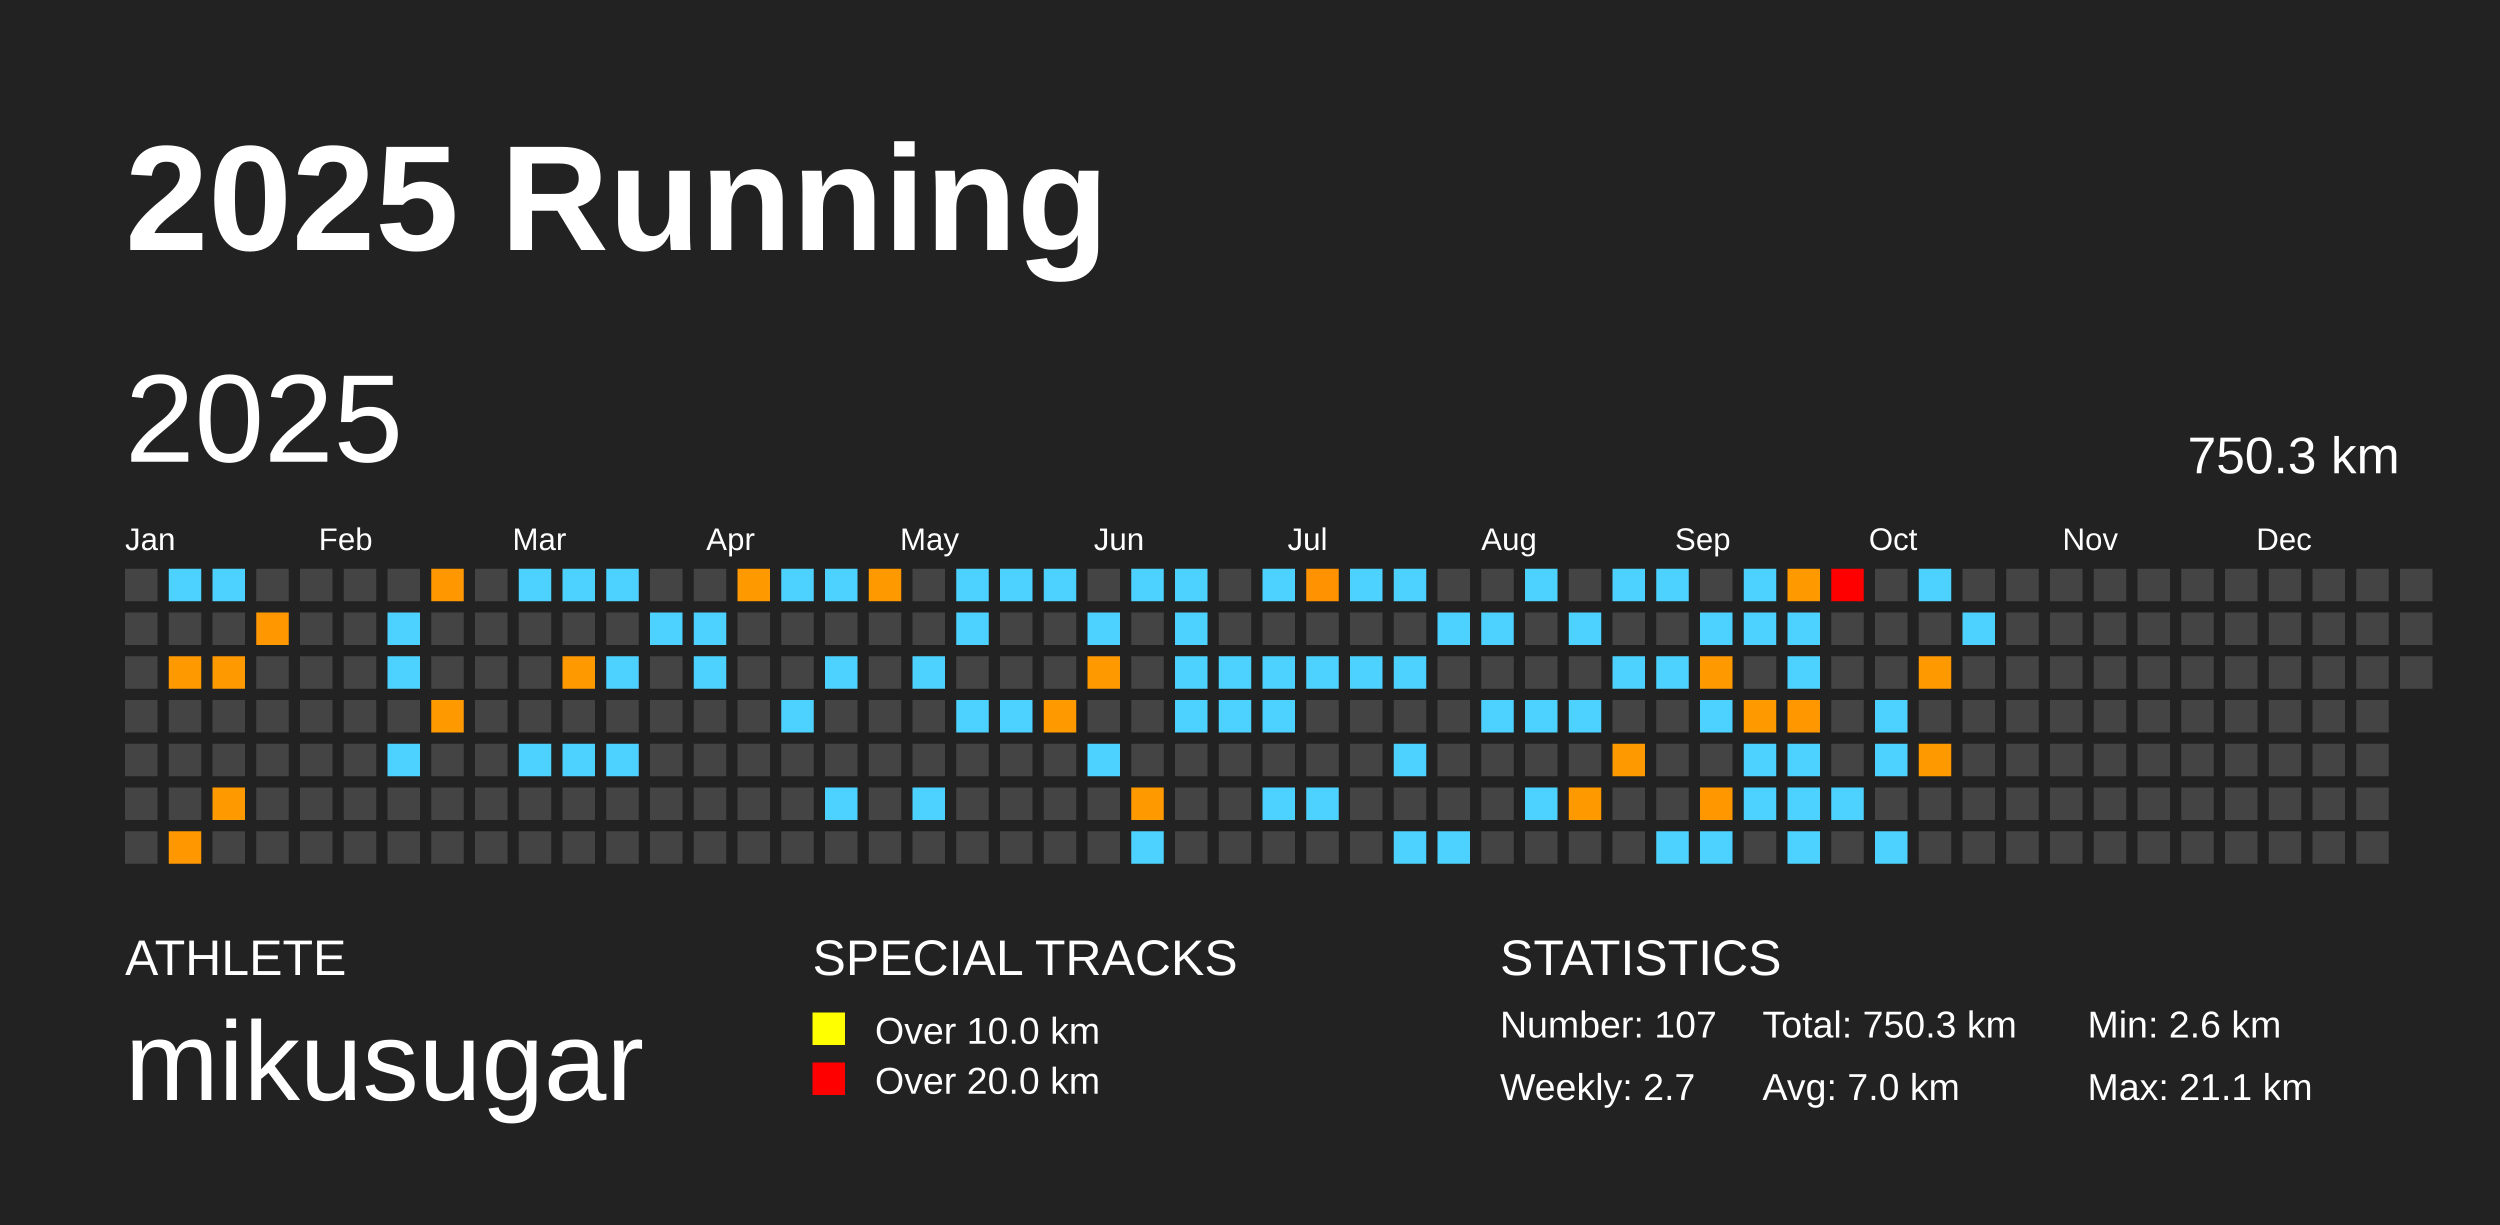
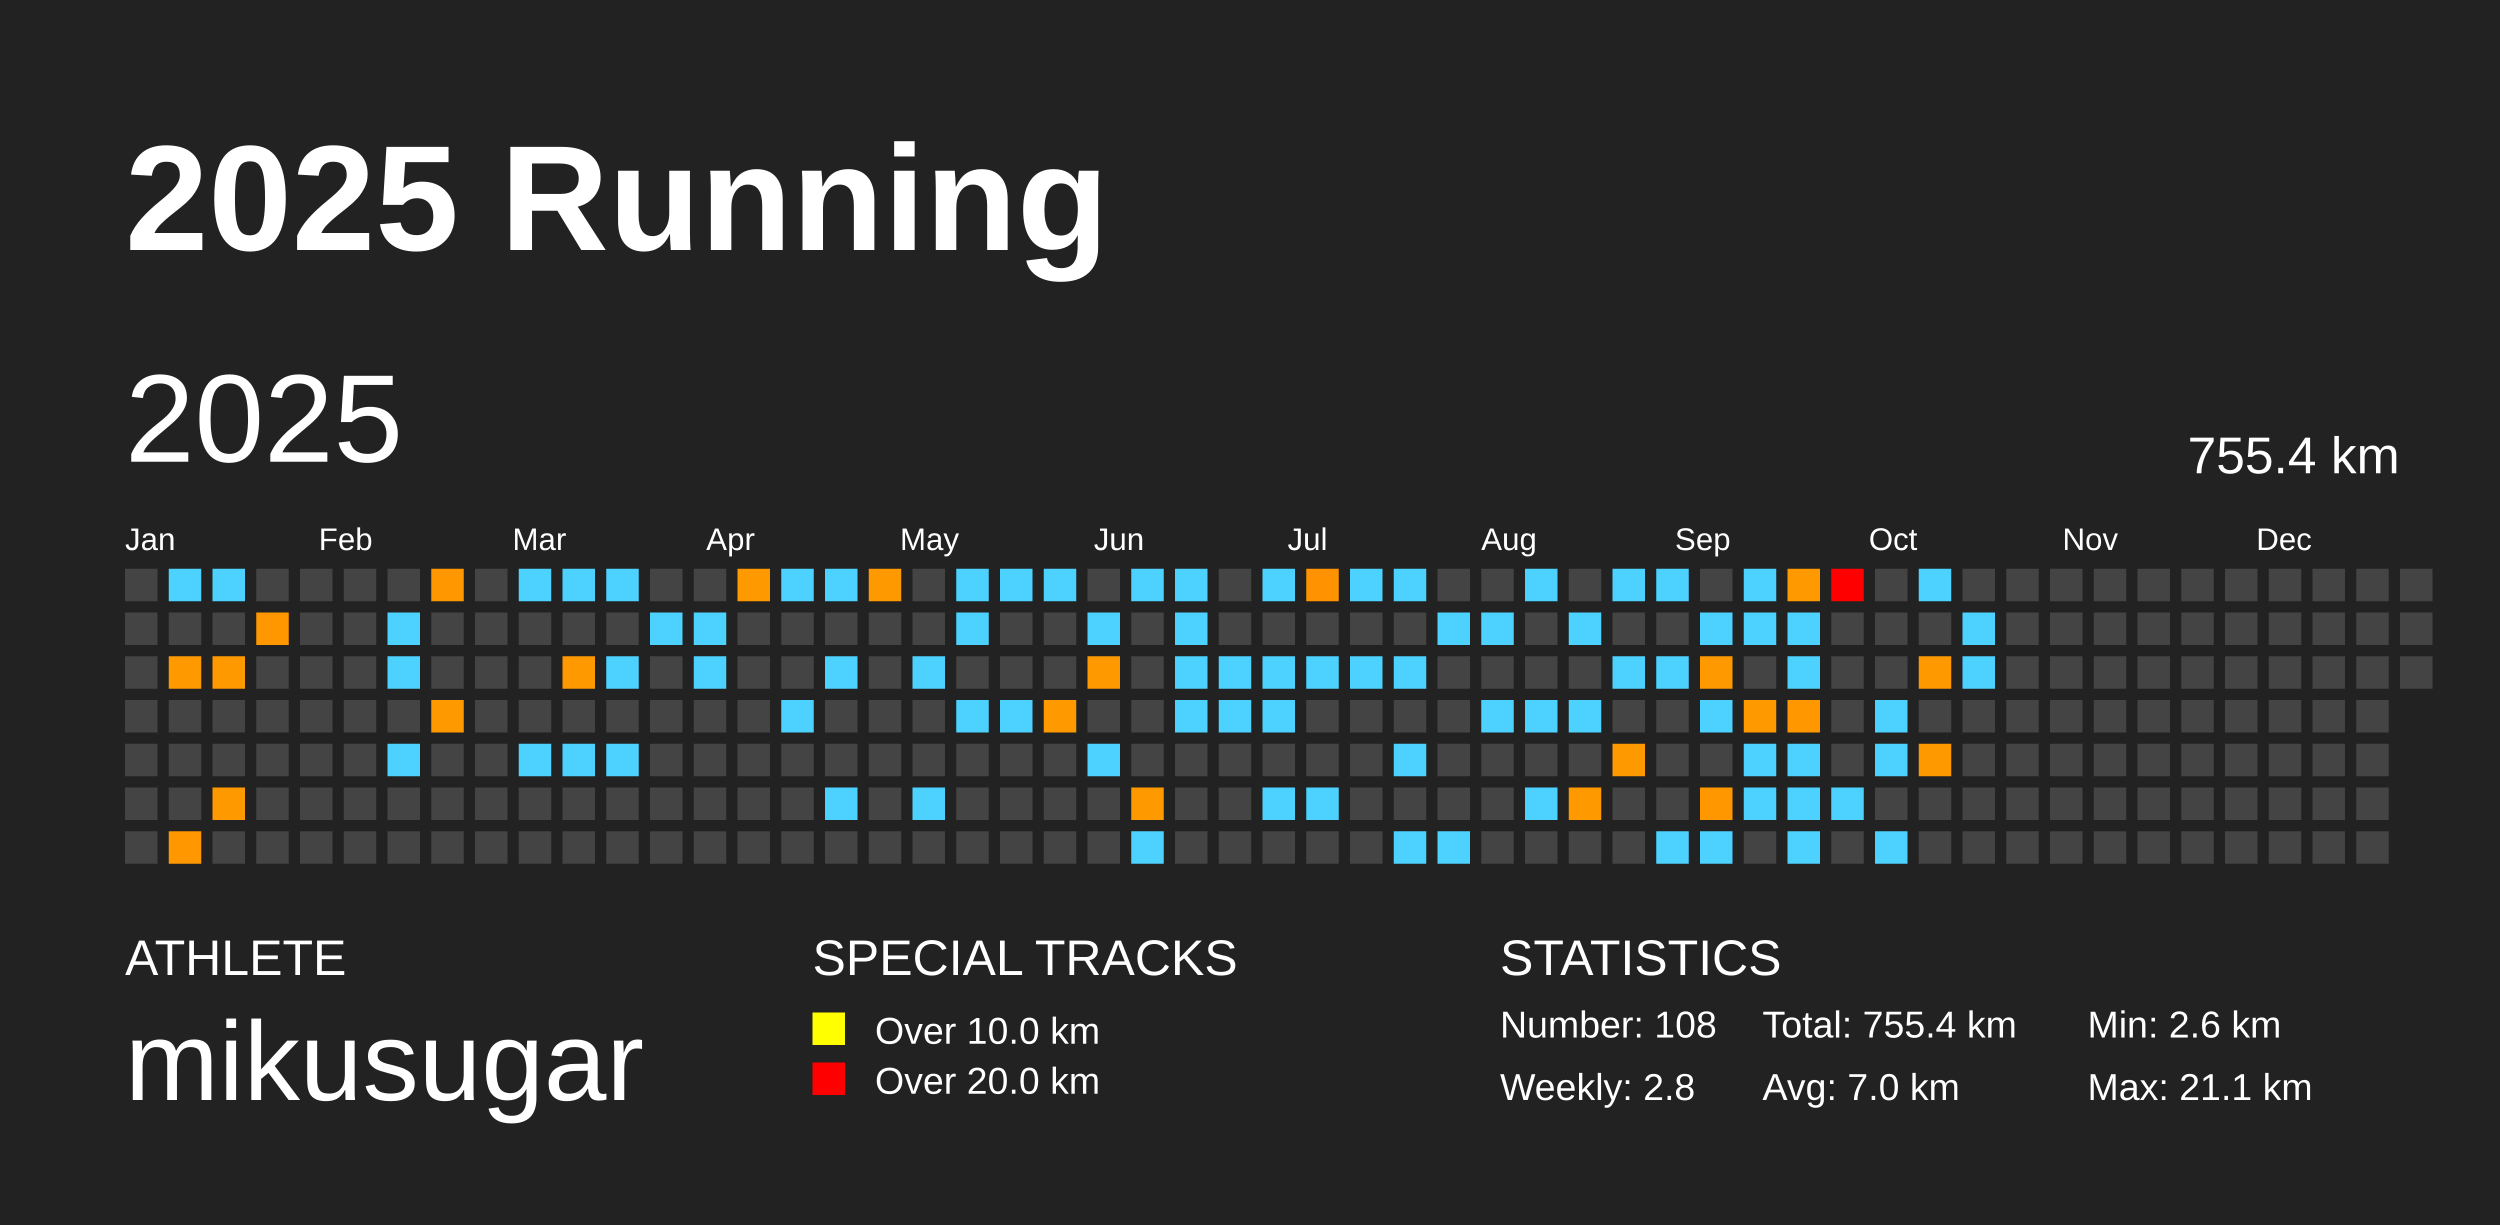
<svg xmlns="http://www.w3.org/2000/svg" baseProfile="full" height="98mm" version="1.1" viewBox="0,0,200,98" width="200mm">
  <defs />
  <rect fill="#222222" height="98" width="200" x="0" y="0" />
  <text fill="#FFFFFF" style="font-size:12px; font-family:Arial; font-weight:bold;" x="10" y="20">2025 Running</text>
  <text fill="#FFFFFF" style="font-size:4px; font-family:Arial" x="10" y="78">ATHLETE</text>
  <text fill="#FFFFFF" style="font-size:9px; font-family:Arial" x="10" y="88">mikusugar</text>
  <text fill="#FFFFFF" style="font-size:4px; font-family:Arial" x="65" y="78">SPECIAL TRACKS</text>
  <rect fill="yellow" height="2.6" width="2.6" x="65" y="81" />
  <text fill="#FFFFFF" style="font-size:3px; font-family:Arial" x="70" y="83.5">Over 10.0 km</text>
  <rect fill="red" height="2.6" width="2.6" x="65" y="85" />
  <text fill="#FFFFFF" style="font-size:3px; font-family:Arial" x="70" y="87.5">Over 20.0 km</text>
  <text fill="#FFFFFF" style="font-size:4px; font-family:Arial" x="120" y="78">STATISTICS</text>
-   <text fill="#FFFFFF" style="font-size:3px; font-family:Arial" x="120" y="83">Number: 107</text>
-   <text fill="#FFFFFF" style="font-size:3px; font-family:Arial" x="120" y="88">Weekly: 2.7</text>
-   <text fill="#FFFFFF" style="font-size:3px; font-family:Arial" x="141" y="83">Total: 750.3 km</text>
+   <text fill="#FFFFFF" style="font-size:3px; font-family:Arial" x="120" y="83">Number: 108</text>
+   <text fill="#FFFFFF" style="font-size:3px; font-family:Arial" x="120" y="88">Weekly: 2.8</text>
+   <text fill="#FFFFFF" style="font-size:3px; font-family:Arial" x="141" y="83">Total: 755.4 km</text>
  <text fill="#FFFFFF" style="font-size:3px; font-family:Arial" x="141" y="88">Avg: 7.0 km</text>
  <text fill="#FFFFFF" style="font-size:3px; font-family:Arial" x="167" y="83">Min: 2.6 km</text>
  <text fill="#FFFFFF" style="font-size:3px; font-family:Arial" x="167" y="88">Max: 21.1 km</text>
  <text dominant-baseline="hanging" fill="#FFFFFF" style="font-size:10.0px; font-family:Arial;" x="10" y="30">2025</text>
-   <text dominant-baseline="hanging" fill="#FFFFFF" style="font-size:4.125px; font-family:Arial;" x="175" y="35">750.3 km</text>
+   <text dominant-baseline="hanging" fill="#FFFFFF" style="font-size:4.125px; font-family:Arial;" x="175" y="35">755.4 km</text>
  <text fill="#FFFFFF" style="font-size:2.5px; font-family:Arial" x="10.0" y="44">Jan</text>
  <text fill="#FFFFFF" style="font-size:2.5px; font-family:Arial" x="25.5" y="44">Feb</text>
  <text fill="#FFFFFF" style="font-size:2.5px; font-family:Arial" x="41.0" y="44">Mar</text>
  <text fill="#FFFFFF" style="font-size:2.5px; font-family:Arial" x="56.5" y="44">Apr</text>
  <text fill="#FFFFFF" style="font-size:2.5px; font-family:Arial" x="72.0" y="44">May</text>
  <text fill="#FFFFFF" style="font-size:2.5px; font-family:Arial" x="87.5" y="44">Jun</text>
  <text fill="#FFFFFF" style="font-size:2.5px; font-family:Arial" x="103.0" y="44">Jul</text>
  <text fill="#FFFFFF" style="font-size:2.5px; font-family:Arial" x="118.5" y="44">Aug</text>
  <text fill="#FFFFFF" style="font-size:2.5px; font-family:Arial" x="134.0" y="44">Sep</text>
  <text fill="#FFFFFF" style="font-size:2.5px; font-family:Arial" x="149.5" y="44">Oct</text>
  <text fill="#FFFFFF" style="font-size:2.5px; font-family:Arial" x="165.0" y="44">Nov</text>
  <text fill="#FFFFFF" style="font-size:2.5px; font-family:Arial" x="180.5" y="44">Dec</text>
  <rect fill="#444444" height="2.6" width="2.6" x="10.0" y="45.5" />
  <rect fill="#444444" height="2.6" width="2.6" x="10.0" y="49.0" />
  <rect fill="#444444" height="2.6" width="2.6" x="10.0" y="52.5" />
  <rect fill="#444444" height="2.6" width="2.6" x="10.0" y="56.0" />
  <rect fill="#444444" height="2.6" width="2.6" x="10.0" y="59.5" />
  <rect fill="#444444" height="2.6" width="2.6" x="10.0" y="63.0" />
  <rect fill="#444444" height="2.6" width="2.6" x="10.0" y="66.5" />
  <rect fill="#4dd2ff" height="2.6" width="2.6" x="13.5" y="45.5" />
  <rect fill="#444444" height="2.6" width="2.6" x="13.5" y="49.0" />
  <rect fill="#ff9900" height="2.6" width="2.6" x="13.5" y="52.5" />
  <rect fill="#444444" height="2.6" width="2.6" x="13.5" y="56.0" />
  <rect fill="#444444" height="2.6" width="2.6" x="13.5" y="59.5" />
  <rect fill="#444444" height="2.6" width="2.6" x="13.5" y="63.0" />
  <rect fill="#ff9800" height="2.6" width="2.6" x="13.5" y="66.5" />
  <rect fill="#4dd2ff" height="2.6" width="2.6" x="17.0" y="45.5" />
  <rect fill="#444444" height="2.6" width="2.6" x="17.0" y="49.0" />
  <rect fill="#ff9900" height="2.6" width="2.6" x="17.0" y="52.5" />
  <rect fill="#444444" height="2.6" width="2.6" x="17.0" y="56.0" />
  <rect fill="#444444" height="2.6" width="2.6" x="17.0" y="59.5" />
  <rect fill="#ff9900" height="2.6" width="2.6" x="17.0" y="63.0" />
  <rect fill="#444444" height="2.6" width="2.6" x="17.0" y="66.5" />
  <rect fill="#444444" height="2.6" width="2.6" x="20.5" y="45.5" />
  <rect fill="#ff9800" height="2.6" width="2.6" x="20.5" y="49.0" />
  <rect fill="#444444" height="2.6" width="2.6" x="20.5" y="52.5" />
  <rect fill="#444444" height="2.6" width="2.6" x="20.5" y="56.0" />
  <rect fill="#444444" height="2.6" width="2.6" x="20.5" y="59.5" />
  <rect fill="#444444" height="2.6" width="2.6" x="20.5" y="63.0" />
  <rect fill="#444444" height="2.6" width="2.6" x="20.5" y="66.5" />
  <rect fill="#444444" height="2.6" width="2.6" x="24.0" y="45.5" />
  <rect fill="#444444" height="2.6" width="2.6" x="24.0" y="49.0" />
  <rect fill="#444444" height="2.6" width="2.6" x="24.0" y="52.5" />
  <rect fill="#444444" height="2.6" width="2.6" x="24.0" y="56.0" />
  <rect fill="#444444" height="2.6" width="2.6" x="24.0" y="59.5" />
  <rect fill="#444444" height="2.6" width="2.6" x="24.0" y="63.0" />
  <rect fill="#444444" height="2.6" width="2.6" x="24.0" y="66.5" />
  <rect fill="#444444" height="2.6" width="2.6" x="27.5" y="45.5" />
  <rect fill="#444444" height="2.6" width="2.6" x="27.5" y="49.0" />
  <rect fill="#444444" height="2.6" width="2.6" x="27.5" y="52.5" />
  <rect fill="#444444" height="2.6" width="2.6" x="27.5" y="56.0" />
  <rect fill="#444444" height="2.6" width="2.6" x="27.5" y="59.5" />
  <rect fill="#444444" height="2.6" width="2.6" x="27.5" y="63.0" />
  <rect fill="#444444" height="2.6" width="2.6" x="27.5" y="66.5" />
  <rect fill="#444444" height="2.6" width="2.6" x="31.0" y="45.5" />
  <rect fill="#4dd2ff" height="2.6" width="2.6" x="31.0" y="49.0" />
  <rect fill="#4dd2ff" height="2.6" width="2.6" x="31.0" y="52.5" />
  <rect fill="#444444" height="2.6" width="2.6" x="31.0" y="56.0" />
  <rect fill="#4dd2ff" height="2.6" width="2.6" x="31.0" y="59.5" />
  <rect fill="#444444" height="2.6" width="2.6" x="31.0" y="63.0" />
  <rect fill="#444444" height="2.6" width="2.6" x="31.0" y="66.5" />
  <rect fill="#ff9800" height="2.6" width="2.6" x="34.5" y="45.5" />
  <rect fill="#444444" height="2.6" width="2.6" x="34.5" y="49.0" />
  <rect fill="#444444" height="2.6" width="2.6" x="34.5" y="52.5" />
  <rect fill="#ff9900" height="2.6" width="2.6" x="34.5" y="56.0" />
  <rect fill="#444444" height="2.6" width="2.6" x="34.5" y="59.5" />
  <rect fill="#444444" height="2.6" width="2.6" x="34.5" y="63.0" />
  <rect fill="#444444" height="2.6" width="2.6" x="34.5" y="66.5" />
  <rect fill="#444444" height="2.6" width="2.6" x="38.0" y="45.5" />
  <rect fill="#444444" height="2.6" width="2.6" x="38.0" y="49.0" />
  <rect fill="#444444" height="2.6" width="2.6" x="38.0" y="52.5" />
  <rect fill="#444444" height="2.6" width="2.6" x="38.0" y="56.0" />
  <rect fill="#444444" height="2.6" width="2.6" x="38.0" y="59.5" />
  <rect fill="#444444" height="2.6" width="2.6" x="38.0" y="63.0" />
  <rect fill="#444444" height="2.6" width="2.6" x="38.0" y="66.5" />
  <rect fill="#4dd2ff" height="2.6" width="2.6" x="41.5" y="45.5" />
  <rect fill="#444444" height="2.6" width="2.6" x="41.5" y="49.0" />
  <rect fill="#444444" height="2.6" width="2.6" x="41.5" y="52.5" />
  <rect fill="#444444" height="2.6" width="2.6" x="41.5" y="56.0" />
  <rect fill="#4dd2ff" height="2.6" width="2.6" x="41.5" y="59.5" />
  <rect fill="#444444" height="2.6" width="2.6" x="41.5" y="63.0" />
  <rect fill="#444444" height="2.6" width="2.6" x="41.5" y="66.5" />
  <rect fill="#4dd2ff" height="2.6" width="2.6" x="45.0" y="45.5" />
  <rect fill="#444444" height="2.6" width="2.6" x="45.0" y="49.0" />
  <rect fill="#ff9900" height="2.6" width="2.6" x="45.0" y="52.5" />
  <rect fill="#444444" height="2.6" width="2.6" x="45.0" y="56.0" />
  <rect fill="#4dd2ff" height="2.6" width="2.6" x="45.0" y="59.5" />
  <rect fill="#444444" height="2.6" width="2.6" x="45.0" y="63.0" />
  <rect fill="#444444" height="2.6" width="2.6" x="45.0" y="66.5" />
  <rect fill="#4dd2ff" height="2.6" width="2.6" x="48.5" y="45.5" />
  <rect fill="#444444" height="2.6" width="2.6" x="48.5" y="49.0" />
  <rect fill="#4dd2ff" height="2.6" width="2.6" x="48.5" y="52.5" />
  <rect fill="#444444" height="2.6" width="2.6" x="48.5" y="56.0" />
  <rect fill="#4dd2ff" height="2.6" width="2.6" x="48.5" y="59.5" />
  <rect fill="#444444" height="2.6" width="2.6" x="48.5" y="63.0" />
  <rect fill="#444444" height="2.6" width="2.6" x="48.5" y="66.5" />
  <rect fill="#444444" height="2.6" width="2.6" x="52.0" y="45.5" />
  <rect fill="#4dd2ff" height="2.6" width="2.6" x="52.0" y="49.0" />
  <rect fill="#444444" height="2.6" width="2.6" x="52.0" y="52.5" />
  <rect fill="#444444" height="2.6" width="2.6" x="52.0" y="56.0" />
  <rect fill="#444444" height="2.6" width="2.6" x="52.0" y="59.5" />
  <rect fill="#444444" height="2.6" width="2.6" x="52.0" y="63.0" />
  <rect fill="#444444" height="2.6" width="2.6" x="52.0" y="66.5" />
  <rect fill="#444444" height="2.6" width="2.6" x="55.5" y="45.5" />
  <rect fill="#4dd2ff" height="2.6" width="2.6" x="55.5" y="49.0" />
  <rect fill="#4dd2ff" height="2.6" width="2.6" x="55.5" y="52.5" />
  <rect fill="#444444" height="2.6" width="2.6" x="55.5" y="56.0" />
  <rect fill="#444444" height="2.6" width="2.6" x="55.5" y="59.5" />
  <rect fill="#444444" height="2.6" width="2.6" x="55.5" y="63.0" />
  <rect fill="#444444" height="2.6" width="2.6" x="55.5" y="66.5" />
  <rect fill="#ff9900" height="2.6" width="2.6" x="59.0" y="45.5" />
  <rect fill="#444444" height="2.6" width="2.6" x="59.0" y="49.0" />
  <rect fill="#444444" height="2.6" width="2.6" x="59.0" y="52.5" />
  <rect fill="#444444" height="2.6" width="2.6" x="59.0" y="56.0" />
  <rect fill="#444444" height="2.6" width="2.6" x="59.0" y="59.5" />
  <rect fill="#444444" height="2.6" width="2.6" x="59.0" y="63.0" />
  <rect fill="#444444" height="2.6" width="2.6" x="59.0" y="66.5" />
  <rect fill="#4dd2ff" height="2.6" width="2.6" x="62.5" y="45.5" />
  <rect fill="#444444" height="2.6" width="2.6" x="62.5" y="49.0" />
  <rect fill="#444444" height="2.6" width="2.6" x="62.5" y="52.5" />
  <rect fill="#4dd2ff" height="2.6" width="2.6" x="62.5" y="56.0" />
  <rect fill="#444444" height="2.6" width="2.6" x="62.5" y="59.5" />
  <rect fill="#444444" height="2.6" width="2.6" x="62.5" y="63.0" />
  <rect fill="#444444" height="2.6" width="2.6" x="62.5" y="66.5" />
  <rect fill="#4dd2ff" height="2.6" width="2.6" x="66.0" y="45.5" />
  <rect fill="#444444" height="2.6" width="2.6" x="66.0" y="49.0" />
  <rect fill="#4dd2ff" height="2.6" width="2.6" x="66.0" y="52.5" />
  <rect fill="#444444" height="2.6" width="2.6" x="66.0" y="56.0" />
  <rect fill="#444444" height="2.6" width="2.6" x="66.0" y="59.5" />
  <rect fill="#4dd2ff" height="2.6" width="2.6" x="66.0" y="63.0" />
  <rect fill="#444444" height="2.6" width="2.6" x="66.0" y="66.5" />
  <rect fill="#ff9900" height="2.6" width="2.6" x="69.5" y="45.5" />
  <rect fill="#444444" height="2.6" width="2.6" x="69.5" y="49.0" />
  <rect fill="#444444" height="2.6" width="2.6" x="69.5" y="52.5" />
  <rect fill="#444444" height="2.6" width="2.6" x="69.5" y="56.0" />
  <rect fill="#444444" height="2.6" width="2.6" x="69.5" y="59.5" />
  <rect fill="#444444" height="2.6" width="2.6" x="69.5" y="63.0" />
  <rect fill="#444444" height="2.6" width="2.6" x="69.5" y="66.5" />
  <rect fill="#444444" height="2.6" width="2.6" x="73.0" y="45.5" />
  <rect fill="#444444" height="2.6" width="2.6" x="73.0" y="49.0" />
  <rect fill="#4dd2ff" height="2.6" width="2.6" x="73.0" y="52.5" />
  <rect fill="#444444" height="2.6" width="2.6" x="73.0" y="56.0" />
  <rect fill="#444444" height="2.6" width="2.6" x="73.0" y="59.5" />
  <rect fill="#4dd2ff" height="2.6" width="2.6" x="73.0" y="63.0" />
  <rect fill="#444444" height="2.6" width="2.6" x="73.0" y="66.5" />
  <rect fill="#4dd2ff" height="2.6" width="2.6" x="76.5" y="45.5" />
  <rect fill="#4dd2ff" height="2.6" width="2.6" x="76.5" y="49.0" />
  <rect fill="#444444" height="2.6" width="2.6" x="76.5" y="52.5" />
  <rect fill="#4dd2ff" height="2.6" width="2.6" x="76.5" y="56.0" />
  <rect fill="#444444" height="2.6" width="2.6" x="76.5" y="59.5" />
  <rect fill="#444444" height="2.6" width="2.6" x="76.5" y="63.0" />
  <rect fill="#444444" height="2.6" width="2.6" x="76.5" y="66.5" />
  <rect fill="#4dd2ff" height="2.6" width="2.6" x="80.0" y="45.5" />
  <rect fill="#444444" height="2.6" width="2.6" x="80.0" y="49.0" />
  <rect fill="#444444" height="2.6" width="2.6" x="80.0" y="52.5" />
  <rect fill="#4dd2ff" height="2.6" width="2.6" x="80.0" y="56.0" />
  <rect fill="#444444" height="2.6" width="2.6" x="80.0" y="59.5" />
  <rect fill="#444444" height="2.6" width="2.6" x="80.0" y="63.0" />
  <rect fill="#444444" height="2.6" width="2.6" x="80.0" y="66.5" />
  <rect fill="#4dd2ff" height="2.6" width="2.6" x="83.5" y="45.5" />
  <rect fill="#444444" height="2.6" width="2.6" x="83.5" y="49.0" />
  <rect fill="#444444" height="2.6" width="2.6" x="83.5" y="52.5" />
  <rect fill="#ff9900" height="2.6" width="2.6" x="83.5" y="56.0" />
  <rect fill="#444444" height="2.6" width="2.6" x="83.5" y="59.5" />
  <rect fill="#444444" height="2.6" width="2.6" x="83.5" y="63.0" />
  <rect fill="#444444" height="2.6" width="2.6" x="83.5" y="66.5" />
  <rect fill="#444444" height="2.6" width="2.6" x="87.0" y="45.5" />
  <rect fill="#4dd2ff" height="2.6" width="2.6" x="87.0" y="49.0" />
  <rect fill="#ff9900" height="2.6" width="2.6" x="87.0" y="52.5" />
  <rect fill="#444444" height="2.6" width="2.6" x="87.0" y="56.0" />
  <rect fill="#4dd2ff" height="2.6" width="2.6" x="87.0" y="59.5" />
  <rect fill="#444444" height="2.6" width="2.6" x="87.0" y="63.0" />
  <rect fill="#444444" height="2.6" width="2.6" x="87.0" y="66.5" />
  <rect fill="#4dd2ff" height="2.6" width="2.6" x="90.5" y="45.5" />
  <rect fill="#444444" height="2.6" width="2.6" x="90.5" y="49.0" />
  <rect fill="#444444" height="2.6" width="2.6" x="90.5" y="52.5" />
  <rect fill="#444444" height="2.6" width="2.6" x="90.5" y="56.0" />
  <rect fill="#444444" height="2.6" width="2.6" x="90.5" y="59.5" />
  <rect fill="#ff9900" height="2.6" width="2.6" x="90.5" y="63.0" />
  <rect fill="#4dd2ff" height="2.6" width="2.6" x="90.5" y="66.5" />
  <rect fill="#4dd2ff" height="2.6" width="2.6" x="94.0" y="45.5" />
  <rect fill="#4dd2ff" height="2.6" width="2.6" x="94.0" y="49.0" />
  <rect fill="#4dd2ff" height="2.6" width="2.6" x="94.0" y="52.5" />
  <rect fill="#4dd2ff" height="2.6" width="2.6" x="94.0" y="56.0" />
  <rect fill="#444444" height="2.6" width="2.6" x="94.0" y="59.5" />
  <rect fill="#444444" height="2.6" width="2.6" x="94.0" y="63.0" />
  <rect fill="#444444" height="2.6" width="2.6" x="94.0" y="66.5" />
  <rect fill="#444444" height="2.6" width="2.6" x="97.5" y="45.5" />
  <rect fill="#444444" height="2.6" width="2.6" x="97.5" y="49.0" />
  <rect fill="#4dd2ff" height="2.6" width="2.6" x="97.5" y="52.5" />
  <rect fill="#4dd2ff" height="2.6" width="2.6" x="97.5" y="56.0" />
  <rect fill="#444444" height="2.6" width="2.6" x="97.5" y="59.5" />
  <rect fill="#444444" height="2.6" width="2.6" x="97.5" y="63.0" />
  <rect fill="#444444" height="2.6" width="2.6" x="97.5" y="66.5" />
  <rect fill="#4dd2ff" height="2.6" width="2.6" x="101.0" y="45.5" />
  <rect fill="#444444" height="2.6" width="2.6" x="101.0" y="49.0" />
  <rect fill="#4dd2ff" height="2.6" width="2.6" x="101.0" y="52.5" />
  <rect fill="#4dd2ff" height="2.6" width="2.6" x="101.0" y="56.0" />
  <rect fill="#444444" height="2.6" width="2.6" x="101.0" y="59.5" />
  <rect fill="#4dd2ff" height="2.6" width="2.6" x="101.0" y="63.0" />
  <rect fill="#444444" height="2.6" width="2.6" x="101.0" y="66.5" />
  <rect fill="#ff9200" height="2.6" width="2.6" x="104.5" y="45.5" />
  <rect fill="#444444" height="2.6" width="2.6" x="104.5" y="49.0" />
  <rect fill="#4dd2ff" height="2.6" width="2.6" x="104.5" y="52.5" />
  <rect fill="#444444" height="2.6" width="2.6" x="104.5" y="56.0" />
  <rect fill="#444444" height="2.6" width="2.6" x="104.5" y="59.5" />
  <rect fill="#4dd2ff" height="2.6" width="2.6" x="104.5" y="63.0" />
  <rect fill="#444444" height="2.6" width="2.6" x="104.5" y="66.5" />
  <rect fill="#4dd2ff" height="2.6" width="2.6" x="108.0" y="45.5" />
  <rect fill="#444444" height="2.6" width="2.6" x="108.0" y="49.0" />
  <rect fill="#4dd2ff" height="2.6" width="2.6" x="108.0" y="52.5" />
  <rect fill="#444444" height="2.6" width="2.6" x="108.0" y="56.0" />
  <rect fill="#444444" height="2.6" width="2.6" x="108.0" y="59.5" />
  <rect fill="#444444" height="2.6" width="2.6" x="108.0" y="63.0" />
  <rect fill="#444444" height="2.6" width="2.6" x="108.0" y="66.5" />
  <rect fill="#4dd2ff" height="2.6" width="2.6" x="111.5" y="45.5" />
  <rect fill="#444444" height="2.6" width="2.6" x="111.5" y="49.0" />
  <rect fill="#4dd2ff" height="2.6" width="2.6" x="111.5" y="52.5" />
  <rect fill="#444444" height="2.6" width="2.6" x="111.5" y="56.0" />
  <rect fill="#4dd2ff" height="2.6" width="2.6" x="111.5" y="59.5" />
  <rect fill="#444444" height="2.6" width="2.6" x="111.5" y="63.0" />
  <rect fill="#4dd2ff" height="2.6" width="2.6" x="111.5" y="66.5" />
  <rect fill="#444444" height="2.6" width="2.6" x="115.0" y="45.5" />
  <rect fill="#4dd2ff" height="2.6" width="2.6" x="115.0" y="49.0" />
  <rect fill="#444444" height="2.6" width="2.6" x="115.0" y="52.5" />
  <rect fill="#444444" height="2.6" width="2.6" x="115.0" y="56.0" />
  <rect fill="#444444" height="2.6" width="2.6" x="115.0" y="59.5" />
  <rect fill="#444444" height="2.6" width="2.6" x="115.0" y="63.0" />
  <rect fill="#4dd2ff" height="2.6" width="2.6" x="115.0" y="66.5" />
  <rect fill="#444444" height="2.6" width="2.6" x="118.5" y="45.5" />
  <rect fill="#4dd2ff" height="2.6" width="2.6" x="118.5" y="49.0" />
  <rect fill="#444444" height="2.6" width="2.6" x="118.5" y="52.5" />
  <rect fill="#4dd2ff" height="2.6" width="2.6" x="118.5" y="56.0" />
  <rect fill="#444444" height="2.6" width="2.6" x="118.5" y="59.5" />
  <rect fill="#444444" height="2.6" width="2.6" x="118.5" y="63.0" />
  <rect fill="#444444" height="2.6" width="2.6" x="118.5" y="66.5" />
  <rect fill="#4dd2ff" height="2.6" width="2.6" x="122.0" y="45.5" />
  <rect fill="#444444" height="2.6" width="2.6" x="122.0" y="49.0" />
  <rect fill="#444444" height="2.6" width="2.6" x="122.0" y="52.5" />
  <rect fill="#4dd2ff" height="2.6" width="2.6" x="122.0" y="56.0" />
  <rect fill="#444444" height="2.6" width="2.6" x="122.0" y="59.5" />
  <rect fill="#4dd2ff" height="2.6" width="2.6" x="122.0" y="63.0" />
  <rect fill="#444444" height="2.6" width="2.6" x="122.0" y="66.5" />
  <rect fill="#444444" height="2.6" width="2.6" x="125.5" y="45.5" />
  <rect fill="#4dd2ff" height="2.6" width="2.6" x="125.5" y="49.0" />
  <rect fill="#444444" height="2.6" width="2.6" x="125.5" y="52.5" />
  <rect fill="#4dd2ff" height="2.6" width="2.6" x="125.5" y="56.0" />
  <rect fill="#444444" height="2.6" width="2.6" x="125.5" y="59.5" />
  <rect fill="#ff9900" height="2.6" width="2.6" x="125.5" y="63.0" />
  <rect fill="#444444" height="2.6" width="2.6" x="125.5" y="66.5" />
  <rect fill="#4dd2ff" height="2.6" width="2.6" x="129.0" y="45.5" />
  <rect fill="#444444" height="2.6" width="2.6" x="129.0" y="49.0" />
  <rect fill="#4dd2ff" height="2.6" width="2.6" x="129.0" y="52.5" />
  <rect fill="#444444" height="2.6" width="2.6" x="129.0" y="56.0" />
  <rect fill="#ff9900" height="2.6" width="2.6" x="129.0" y="59.5" />
  <rect fill="#444444" height="2.6" width="2.6" x="129.0" y="63.0" />
  <rect fill="#444444" height="2.6" width="2.6" x="129.0" y="66.5" />
  <rect fill="#4dd2ff" height="2.6" width="2.6" x="132.5" y="45.5" />
  <rect fill="#444444" height="2.6" width="2.6" x="132.5" y="49.0" />
  <rect fill="#4dd2ff" height="2.6" width="2.6" x="132.5" y="52.5" />
  <rect fill="#444444" height="2.6" width="2.6" x="132.5" y="56.0" />
  <rect fill="#444444" height="2.6" width="2.6" x="132.5" y="59.5" />
  <rect fill="#444444" height="2.6" width="2.6" x="132.5" y="63.0" />
  <rect fill="#4dd2ff" height="2.6" width="2.6" x="132.5" y="66.5" />
  <rect fill="#444444" height="2.6" width="2.6" x="136.0" y="45.5" />
  <rect fill="#4dd2ff" height="2.6" width="2.6" x="136.0" y="49.0" />
  <rect fill="#ff9900" height="2.6" width="2.6" x="136.0" y="52.5" />
  <rect fill="#4dd2ff" height="2.6" width="2.6" x="136.0" y="56.0" />
  <rect fill="#444444" height="2.6" width="2.6" x="136.0" y="59.5" />
  <rect fill="#ff9700" height="2.6" width="2.6" x="136.0" y="63.0" />
  <rect fill="#4dd2ff" height="2.6" width="2.6" x="136.0" y="66.5" />
  <rect fill="#4dd2ff" height="2.6" width="2.6" x="139.5" y="45.5" />
  <rect fill="#4dd2ff" height="2.6" width="2.6" x="139.5" y="49.0" />
  <rect fill="#444444" height="2.6" width="2.6" x="139.5" y="52.5" />
  <rect fill="#ff9900" height="2.6" width="2.6" x="139.5" y="56.0" />
  <rect fill="#4dd2ff" height="2.6" width="2.6" x="139.5" y="59.5" />
  <rect fill="#4dd2ff" height="2.6" width="2.6" x="139.5" y="63.0" />
  <rect fill="#444444" height="2.6" width="2.6" x="139.5" y="66.5" />
  <rect fill="#ff9900" height="2.6" width="2.6" x="143.0" y="45.5" />
  <rect fill="#4dd2ff" height="2.6" width="2.6" x="143.0" y="49.0" />
  <rect fill="#4dd2ff" height="2.6" width="2.6" x="143.0" y="52.5" />
  <rect fill="#ff9800" height="2.6" width="2.6" x="143.0" y="56.0" />
  <rect fill="#4dd2ff" height="2.6" width="2.6" x="143.0" y="59.5" />
  <rect fill="#4dd2ff" height="2.6" width="2.6" x="143.0" y="63.0" />
  <rect fill="#4dd2ff" height="2.6" width="2.6" x="143.0" y="66.5" />
  <rect fill="red" height="2.6" width="2.6" x="146.5" y="45.5" />
  <rect fill="#444444" height="2.6" width="2.6" x="146.5" y="49.0" />
  <rect fill="#444444" height="2.6" width="2.6" x="146.5" y="52.5" />
  <rect fill="#444444" height="2.6" width="2.6" x="146.5" y="56.0" />
  <rect fill="#444444" height="2.6" width="2.6" x="146.5" y="59.5" />
  <rect fill="#4dd2ff" height="2.6" width="2.6" x="146.5" y="63.0" />
  <rect fill="#444444" height="2.6" width="2.6" x="146.5" y="66.5" />
  <rect fill="#444444" height="2.6" width="2.6" x="150.0" y="45.5" />
  <rect fill="#444444" height="2.6" width="2.6" x="150.0" y="49.0" />
  <rect fill="#444444" height="2.6" width="2.6" x="150.0" y="52.5" />
  <rect fill="#4dd2ff" height="2.6" width="2.6" x="150.0" y="56.0" />
  <rect fill="#4dd2ff" height="2.6" width="2.6" x="150.0" y="59.5" />
  <rect fill="#444444" height="2.6" width="2.6" x="150.0" y="63.0" />
  <rect fill="#4dd2ff" height="2.6" width="2.6" x="150.0" y="66.5" />
  <rect fill="#4dd2ff" height="2.6" width="2.6" x="153.5" y="45.5" />
  <rect fill="#444444" height="2.6" width="2.6" x="153.5" y="49.0" />
  <rect fill="#ff9900" height="2.6" width="2.6" x="153.5" y="52.5" />
  <rect fill="#444444" height="2.6" width="2.6" x="153.5" y="56.0" />
  <rect fill="#ff9900" height="2.6" width="2.6" x="153.5" y="59.5" />
  <rect fill="#444444" height="2.6" width="2.6" x="153.5" y="63.0" />
  <rect fill="#444444" height="2.6" width="2.6" x="153.5" y="66.5" />
  <rect fill="#444444" height="2.6" width="2.6" x="157.0" y="45.5" />
  <rect fill="#4dd2ff" height="2.6" width="2.6" x="157.0" y="49.0" />
-   <rect fill="#444444" height="2.6" width="2.6" x="157.0" y="52.5" />
+   <rect fill="#4dd2ff" height="2.6" width="2.6" x="157.0" y="52.5" />
  <rect fill="#444444" height="2.6" width="2.6" x="157.0" y="56.0" />
  <rect fill="#444444" height="2.6" width="2.6" x="157.0" y="59.5" />
  <rect fill="#444444" height="2.6" width="2.6" x="157.0" y="63.0" />
  <rect fill="#444444" height="2.6" width="2.6" x="157.0" y="66.5" />
  <rect fill="#444444" height="2.6" width="2.6" x="160.5" y="45.5" />
  <rect fill="#444444" height="2.6" width="2.6" x="160.5" y="49.0" />
  <rect fill="#444444" height="2.6" width="2.6" x="160.5" y="52.5" />
  <rect fill="#444444" height="2.6" width="2.6" x="160.5" y="56.0" />
  <rect fill="#444444" height="2.6" width="2.6" x="160.5" y="59.5" />
  <rect fill="#444444" height="2.6" width="2.6" x="160.5" y="63.0" />
  <rect fill="#444444" height="2.6" width="2.6" x="160.5" y="66.5" />
  <rect fill="#444444" height="2.6" width="2.6" x="164.0" y="45.5" />
  <rect fill="#444444" height="2.6" width="2.6" x="164.0" y="49.0" />
  <rect fill="#444444" height="2.6" width="2.6" x="164.0" y="52.5" />
  <rect fill="#444444" height="2.6" width="2.6" x="164.0" y="56.0" />
  <rect fill="#444444" height="2.6" width="2.6" x="164.0" y="59.5" />
  <rect fill="#444444" height="2.6" width="2.6" x="164.0" y="63.0" />
  <rect fill="#444444" height="2.6" width="2.6" x="164.0" y="66.5" />
  <rect fill="#444444" height="2.6" width="2.6" x="167.5" y="45.5" />
  <rect fill="#444444" height="2.6" width="2.6" x="167.5" y="49.0" />
  <rect fill="#444444" height="2.6" width="2.6" x="167.5" y="52.5" />
  <rect fill="#444444" height="2.6" width="2.6" x="167.5" y="56.0" />
  <rect fill="#444444" height="2.6" width="2.6" x="167.5" y="59.5" />
  <rect fill="#444444" height="2.6" width="2.6" x="167.5" y="63.0" />
  <rect fill="#444444" height="2.6" width="2.6" x="167.5" y="66.5" />
  <rect fill="#444444" height="2.6" width="2.6" x="171.0" y="45.5" />
  <rect fill="#444444" height="2.6" width="2.6" x="171.0" y="49.0" />
  <rect fill="#444444" height="2.6" width="2.6" x="171.0" y="52.5" />
  <rect fill="#444444" height="2.6" width="2.6" x="171.0" y="56.0" />
  <rect fill="#444444" height="2.6" width="2.6" x="171.0" y="59.5" />
  <rect fill="#444444" height="2.6" width="2.6" x="171.0" y="63.0" />
  <rect fill="#444444" height="2.6" width="2.6" x="171.0" y="66.5" />
  <rect fill="#444444" height="2.6" width="2.6" x="174.5" y="45.5" />
  <rect fill="#444444" height="2.6" width="2.6" x="174.5" y="49.0" />
  <rect fill="#444444" height="2.6" width="2.6" x="174.5" y="52.5" />
  <rect fill="#444444" height="2.6" width="2.6" x="174.5" y="56.0" />
  <rect fill="#444444" height="2.6" width="2.6" x="174.5" y="59.5" />
  <rect fill="#444444" height="2.6" width="2.6" x="174.5" y="63.0" />
  <rect fill="#444444" height="2.6" width="2.6" x="174.5" y="66.5" />
  <rect fill="#444444" height="2.6" width="2.6" x="178.0" y="45.5" />
  <rect fill="#444444" height="2.6" width="2.6" x="178.0" y="49.0" />
  <rect fill="#444444" height="2.6" width="2.6" x="178.0" y="52.5" />
  <rect fill="#444444" height="2.6" width="2.6" x="178.0" y="56.0" />
  <rect fill="#444444" height="2.6" width="2.6" x="178.0" y="59.5" />
  <rect fill="#444444" height="2.6" width="2.6" x="178.0" y="63.0" />
  <rect fill="#444444" height="2.6" width="2.6" x="178.0" y="66.5" />
  <rect fill="#444444" height="2.6" width="2.6" x="181.5" y="45.5" />
  <rect fill="#444444" height="2.6" width="2.6" x="181.5" y="49.0" />
  <rect fill="#444444" height="2.6" width="2.6" x="181.5" y="52.5" />
  <rect fill="#444444" height="2.6" width="2.6" x="181.5" y="56.0" />
  <rect fill="#444444" height="2.6" width="2.6" x="181.5" y="59.5" />
  <rect fill="#444444" height="2.6" width="2.6" x="181.5" y="63.0" />
  <rect fill="#444444" height="2.6" width="2.6" x="181.5" y="66.5" />
  <rect fill="#444444" height="2.6" width="2.6" x="185.0" y="45.5" />
  <rect fill="#444444" height="2.6" width="2.6" x="185.0" y="49.0" />
  <rect fill="#444444" height="2.6" width="2.6" x="185.0" y="52.5" />
  <rect fill="#444444" height="2.6" width="2.6" x="185.0" y="56.0" />
  <rect fill="#444444" height="2.6" width="2.6" x="185.0" y="59.5" />
  <rect fill="#444444" height="2.6" width="2.6" x="185.0" y="63.0" />
  <rect fill="#444444" height="2.6" width="2.6" x="185.0" y="66.5" />
  <rect fill="#444444" height="2.6" width="2.6" x="188.5" y="45.5" />
  <rect fill="#444444" height="2.6" width="2.6" x="188.5" y="49.0" />
  <rect fill="#444444" height="2.6" width="2.6" x="188.5" y="52.5" />
  <rect fill="#444444" height="2.6" width="2.6" x="188.5" y="56.0" />
  <rect fill="#444444" height="2.6" width="2.6" x="188.5" y="59.5" />
  <rect fill="#444444" height="2.6" width="2.6" x="188.5" y="63.0" />
  <rect fill="#444444" height="2.6" width="2.6" x="188.5" y="66.5" />
  <rect fill="#444444" height="2.6" width="2.6" x="192.0" y="45.5" />
  <rect fill="#444444" height="2.6" width="2.6" x="192.0" y="49.0" />
  <rect fill="#444444" height="2.6" width="2.6" x="192.0" y="52.5" />
</svg>
